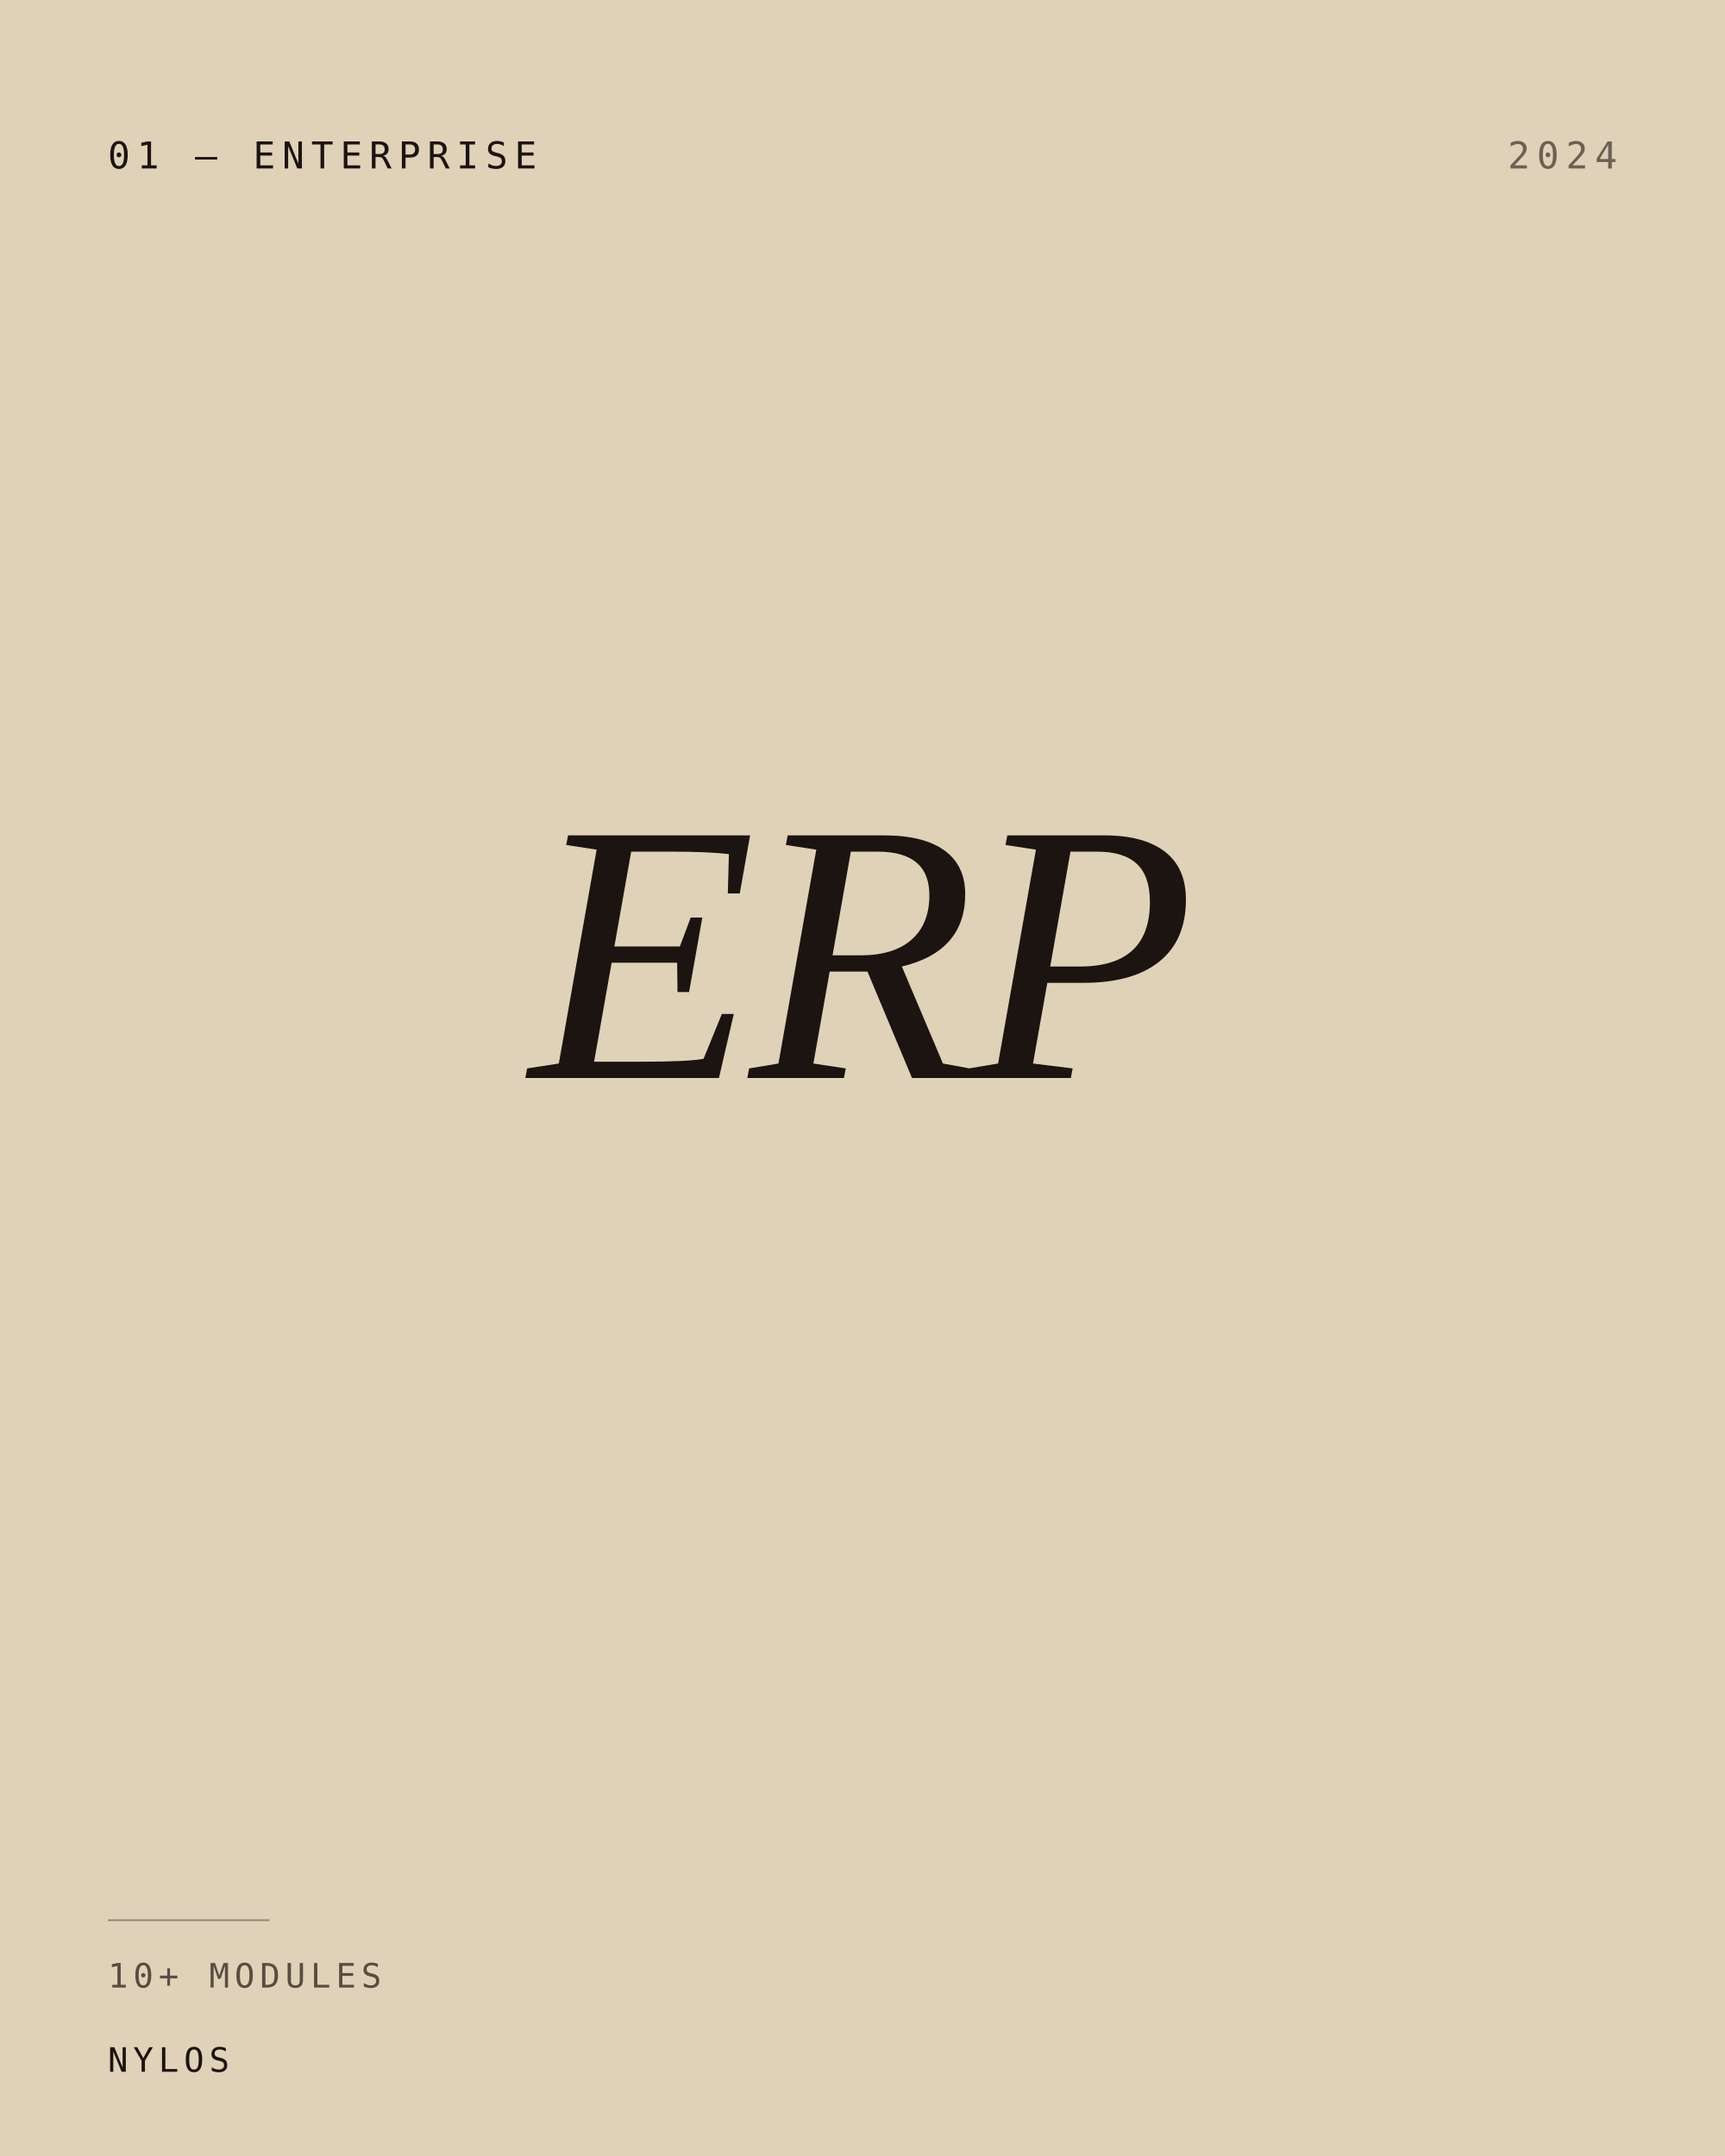
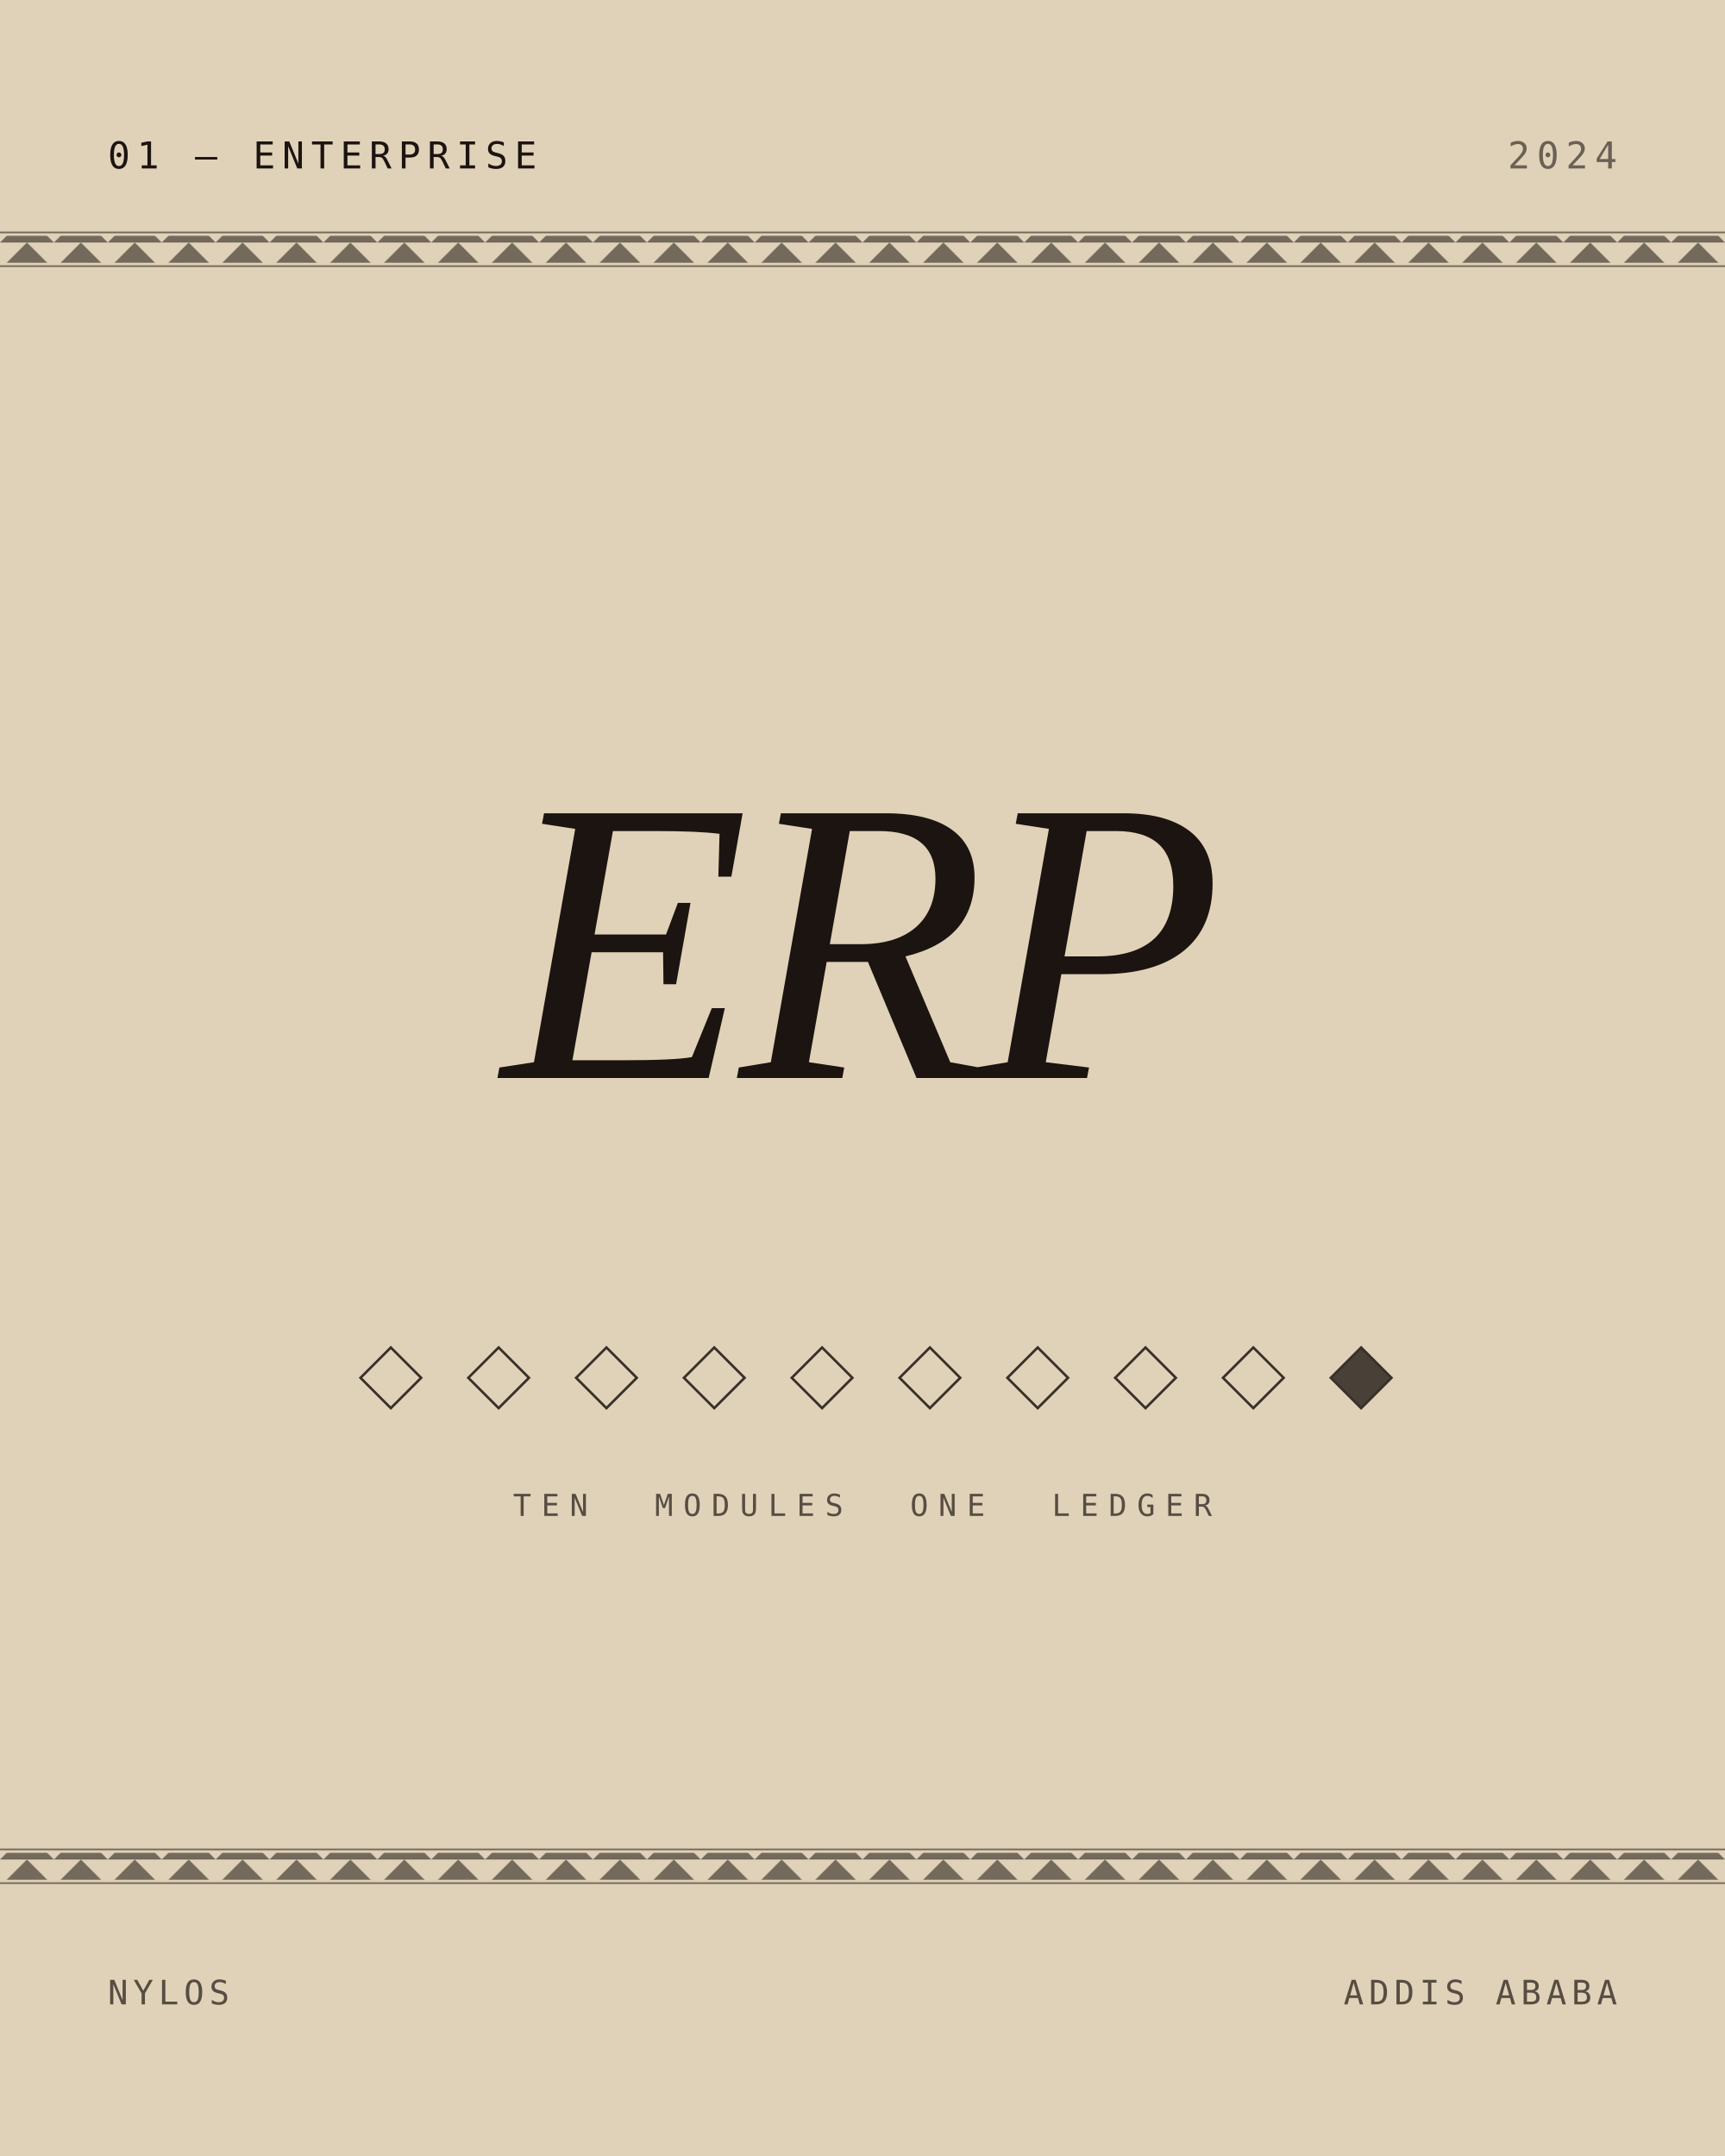
<svg xmlns="http://www.w3.org/2000/svg" viewBox="0 0 1024 1280" preserveAspectRatio="xMidYMid slice" role="img" aria-label="NYLOS ERP cover">
+   <defs>
+     <pattern id="erp-tibeb" x="0" y="0" width="32" height="16" patternUnits="userSpaceOnUse">
+       <polygon points="0,16 16,0 32,16" fill="#1c1410" opacity="0.55" />
+     </pattern>
+   </defs>
  <rect width="1024" height="1280" fill="#e0d2b8" />
+   <line x1="0" y1="138" x2="1024" y2="138" stroke="#1c1410" stroke-width="1" opacity="0.55" />
+   <rect x="0" y="140" width="1024" height="16" fill="url(#erp-tibeb)" />
+   <line x1="0" y1="158" x2="1024" y2="158" stroke="#1c1410" stroke-width="1" opacity="0.55" />
  <g fill="#1c1410" font-family="ui-monospace, SFMono-Regular, Menlo, Consolas, monospace">
    <text x="64" y="100" font-size="22" letter-spacing="4">01 — ENTERPRISE</text>
    <text x="960" y="100" text-anchor="end" font-size="22" letter-spacing="4" opacity="0.6">2024</text>
  </g>
-   <text x="512" y="640" text-anchor="middle" fill="#1c1410" font-family="Georgia, Cambria, 'Times New Roman', serif" font-style="italic" font-size="220" letter-spacing="-4">ERP</text>
+   <text x="512" y="640" text-anchor="middle" fill="#1c1410" font-family="Georgia, Cambria, 'Times New Roman', serif" font-style="italic" font-size="240" letter-spacing="-6">ERP</text>
+   <g stroke="#1c1410" stroke-width="1.5" fill="none" opacity="0.85">
+     <g transform="translate(232 800)">
+       <polygon points="0,0 18,18 0,36 -18,18" />
+       <polygon points="64,0 82,18 64,36 46,18" />
+       <polygon points="128,0 146,18 128,36 110,18" />
+       <polygon points="192,0 210,18 192,36 174,18" />
+       <polygon points="256,0 274,18 256,36 238,18" />
+       <polygon points="320,0 338,18 320,36 302,18" />
+       <polygon points="384,0 402,18 384,36 366,18" />
+       <polygon points="448,0 466,18 448,36 430,18" />
+       <polygon points="512,0 530,18 512,36 494,18" />
+       <polygon points="576,0 594,18 576,36 558,18" fill="#1c1410" fill-opacity="0.9" />
+     </g>
+   </g>
+   <text x="512" y="900" text-anchor="middle" fill="#1c1410" font-family="ui-monospace, SFMono-Regular, Menlo, Consolas, monospace" font-size="18" letter-spacing="6" opacity="0.7">TEN  MODULES  ONE  LEDGER</text>
+   <line x1="0" y1="1098" x2="1024" y2="1098" stroke="#1c1410" stroke-width="1" opacity="0.55" />
+   <rect x="0" y="1100" width="1024" height="16" fill="url(#erp-tibeb)" />
+   <line x1="0" y1="1118" x2="1024" y2="1118" stroke="#1c1410" stroke-width="1" opacity="0.55" />
  <g fill="#1c1410" font-family="ui-monospace, SFMono-Regular, Menlo, Consolas, monospace">
-     <line x1="64" y1="1140" x2="160" y2="1140" stroke="#1c1410" stroke-width="1" opacity="0.4" />
-     <text x="64" y="1180" font-size="20" letter-spacing="3" opacity="0.7">10+ MODULES</text>
-     <text x="64" y="1230" font-size="20" letter-spacing="3">NYLOS</text>
+     <text x="64" y="1190" font-size="20" letter-spacing="3" opacity="0.7">NYLOS</text>
+     <text x="960" y="1190" text-anchor="end" font-size="20" letter-spacing="3" opacity="0.7">ADDIS ABABA</text>
  </g>
</svg>
